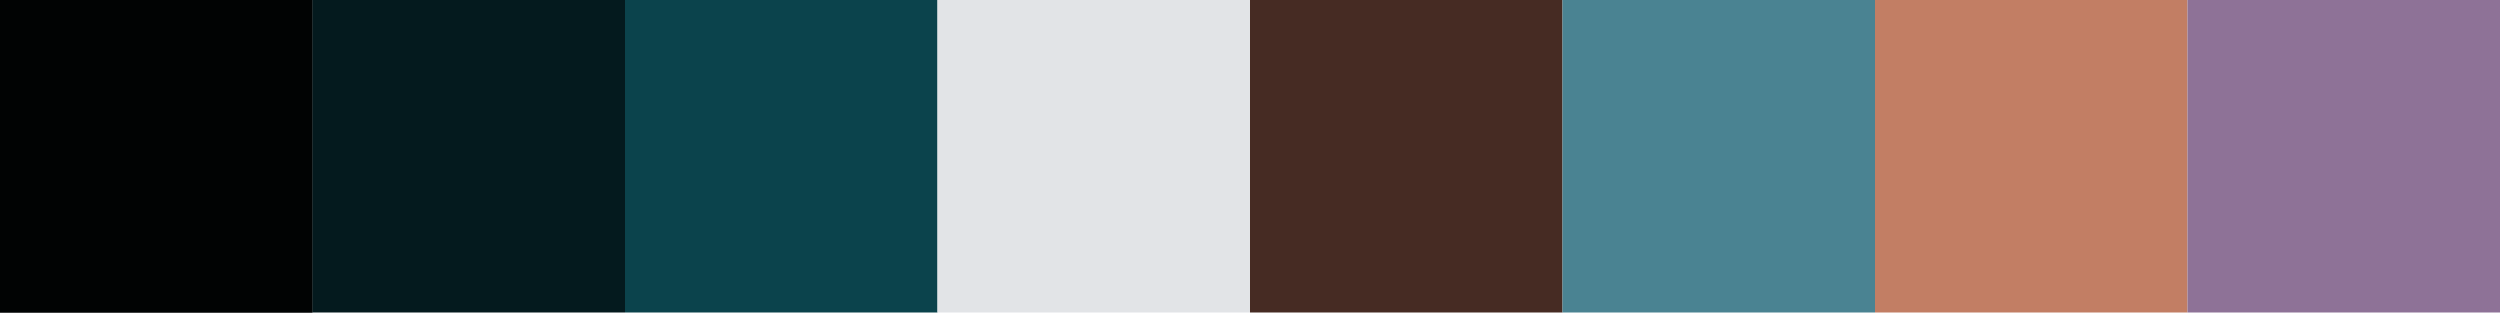
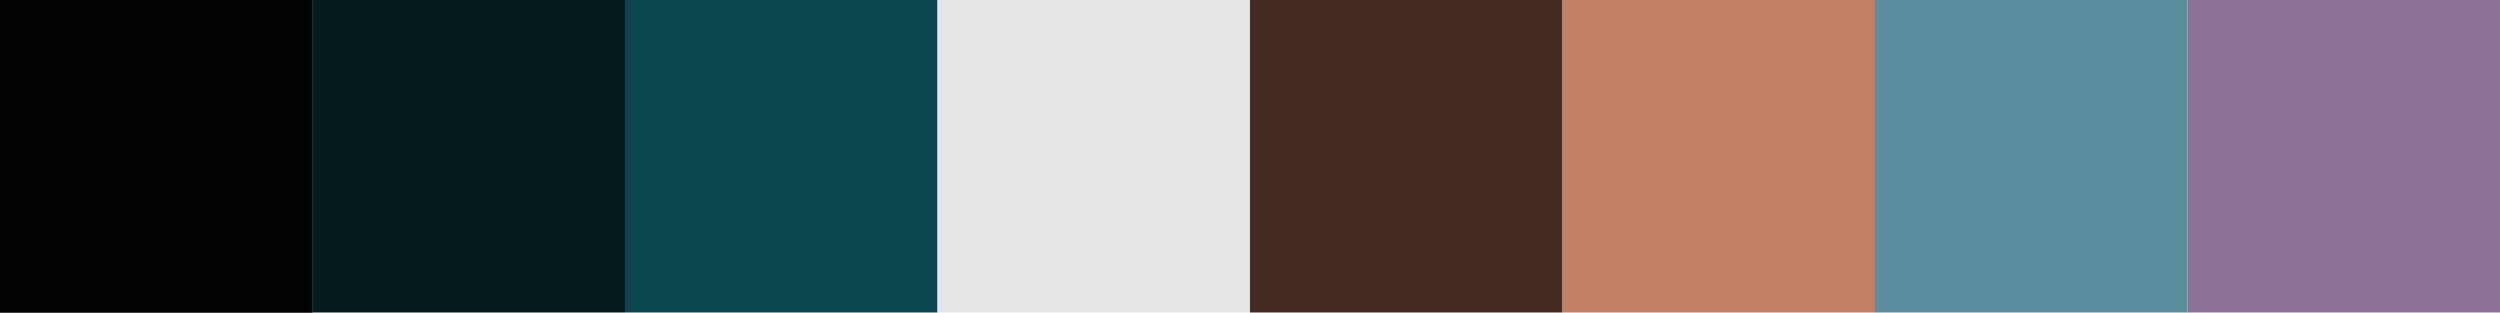
<svg xmlns="http://www.w3.org/2000/svg" height="40" viewBox="0 0 320 40">
  <rect id="swatch" width="40" height="40" />
-   <use href="#swatch" x="0" fill="rgb(1,3,3)" />
-   <use href="#swatch" x="40" fill="rgb(4,26,30)" />
-   <use href="#swatch" x="80" fill="rgb(11,67,76)" />
-   <use href="#swatch" x="120" fill="rgb(226,228,231)" />
+   <use href="#swatch" x="0" fill="rgb(2,3,3)" />
+   <use href="#swatch" x="40" fill="rgb(5,28,31)" />
+   <use href="#swatch" x="80" fill="rgb(12,70,80)" />
+   <use href="#swatch" x="120" fill="rgb(227,229,231)" />
  <use href="#swatch" x="160" fill="rgb(70,43,35)" />
-   <use href="#swatch" x="200" fill="rgb(74,131,146)" />
-   <use href="#swatch" x="240" fill="rgb(194,126,100)" />
-   <use href="#swatch" x="280" fill="rgb(142,114,151)" />
+   <use href="#swatch" x="200" fill="rgb(194,126,100)" />
+   <use href="#swatch" x="240" fill="rgb(91,142,156)" />
+   <use href="#swatch" x="280" fill="rgb(141,113,151)" />
</svg>
